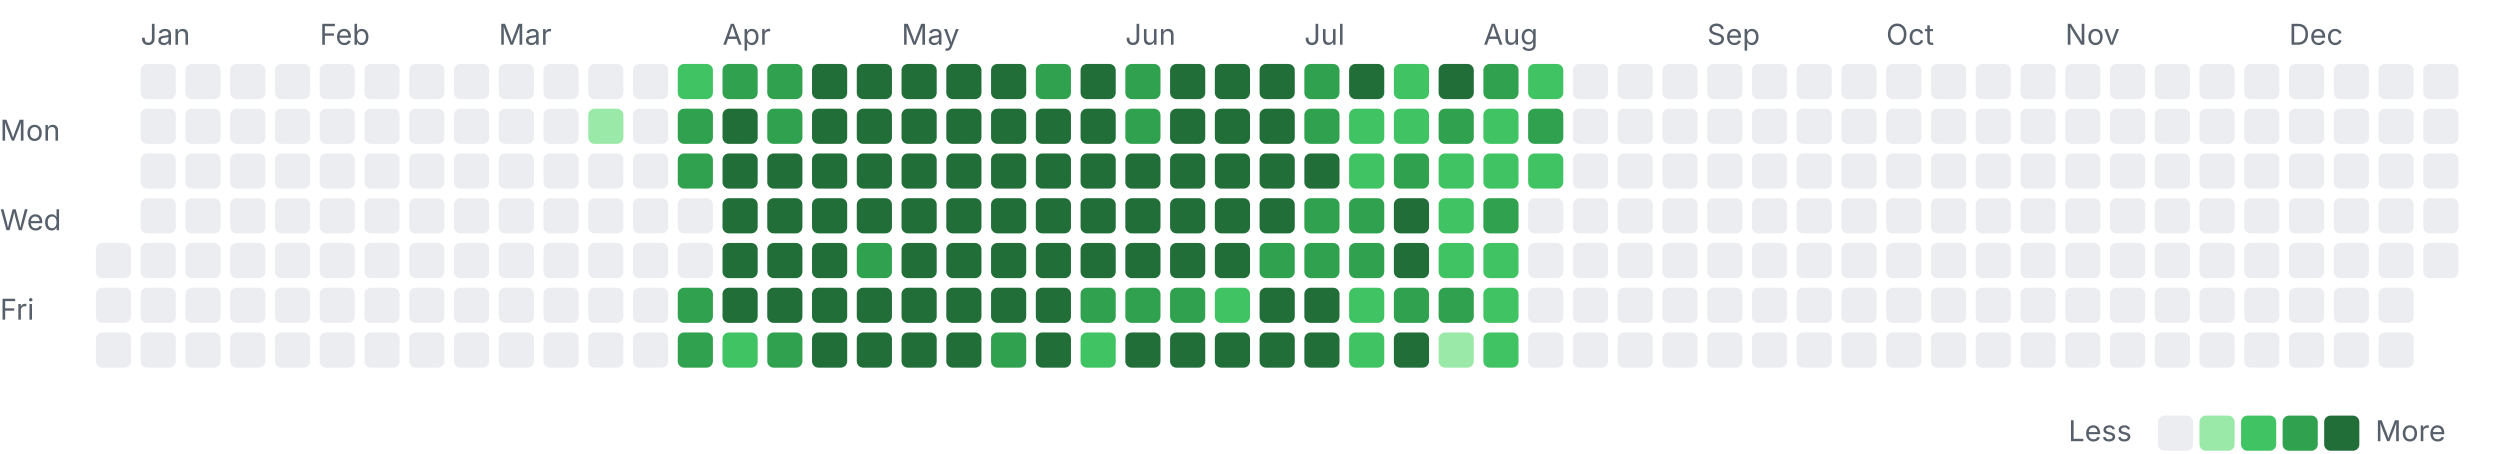
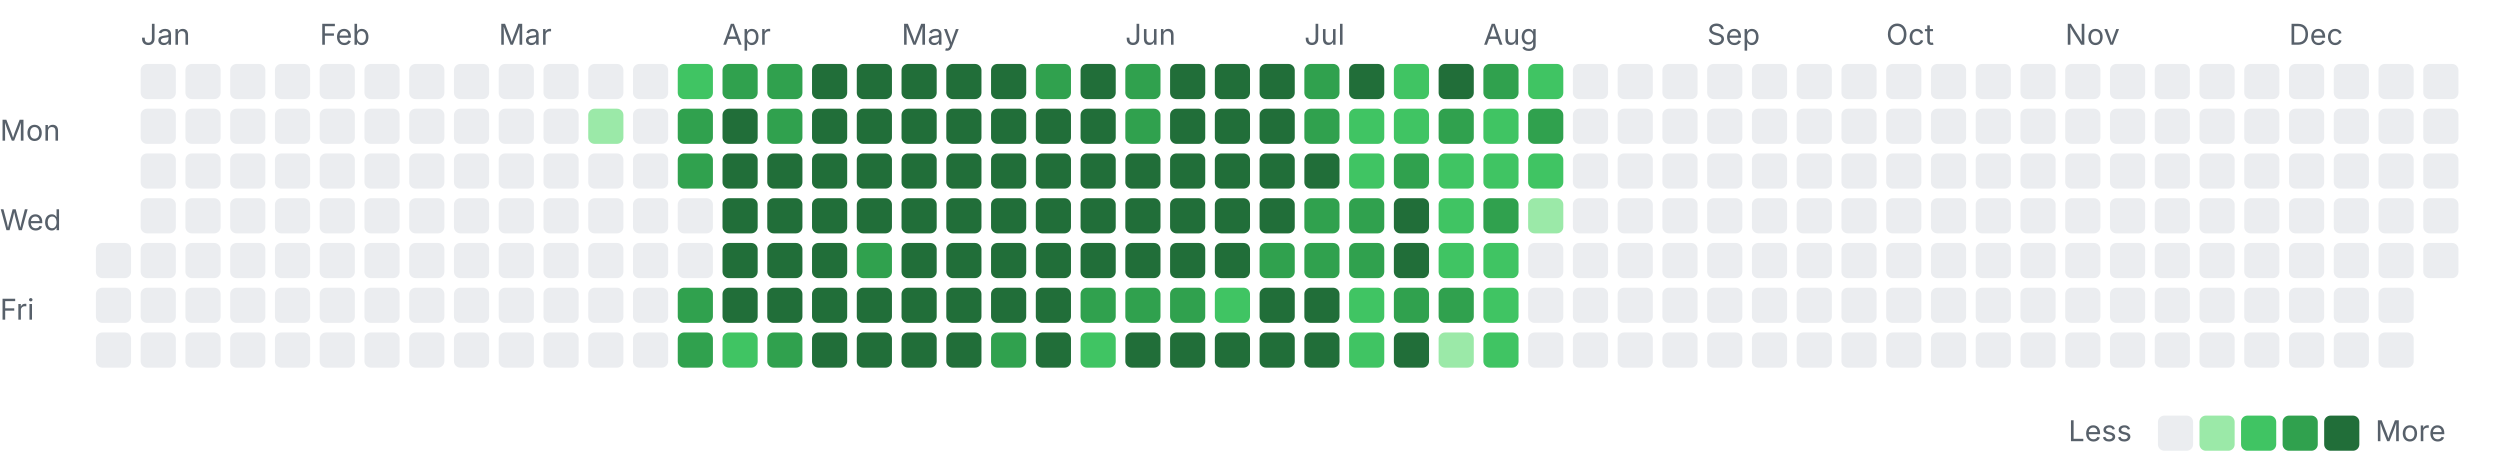
<svg xmlns="http://www.w3.org/2000/svg" width="782" height="142" viewBox="0 0 782 142">
  <style>.l0{fill:#ebedf0}.l1{fill:#9be9a8}.l2{fill:#40c463}.l3{fill:#30a14e}.l4{fill:#216e39} .lbl{fill:#57606a;font:9px -apple-system,Segoe UI,sans-serif}@media(prefers-color-scheme:dark){.l0{fill:#161b22}.l1{fill:#0e4429}.l2{fill:#006d32}.l3{fill:#26a641}.l4{fill:#39d353} .lbl{fill:#8b949e}}</style>
  <text class="lbl" x="44" y="14">Jan</text>
  <text class="lbl" x="100" y="14">Feb</text>
  <text class="lbl" x="156" y="14">Mar</text>
  <text class="lbl" x="226" y="14">Apr</text>
  <text class="lbl" x="282" y="14">May</text>
  <text class="lbl" x="352" y="14">Jun</text>
  <text class="lbl" x="408" y="14">Jul</text>
  <text class="lbl" x="464" y="14">Aug</text>
  <text class="lbl" x="534" y="14">Sep</text>
  <text class="lbl" x="590" y="14">Oct</text>
  <text class="lbl" x="646" y="14">Nov</text>
  <text class="lbl" x="716" y="14">Dec</text>
  <text class="lbl" x="0" y="44">Mon</text>
  <text class="lbl" x="0" y="72">Wed</text>
  <text class="lbl" x="0" y="100">Fri</text>
  <rect class="l0" x="30" y="76" width="11" height="11" rx="2" />
  <rect class="l0" x="30" y="90" width="11" height="11" rx="2" />
  <rect class="l0" x="30" y="104" width="11" height="11" rx="2" />
  <rect class="l0" x="44" y="20" width="11" height="11" rx="2" />
  <rect class="l0" x="44" y="34" width="11" height="11" rx="2" />
  <rect class="l0" x="44" y="48" width="11" height="11" rx="2" />
  <rect class="l0" x="44" y="62" width="11" height="11" rx="2" />
  <rect class="l0" x="44" y="76" width="11" height="11" rx="2" />
  <rect class="l0" x="44" y="90" width="11" height="11" rx="2" />
  <rect class="l0" x="44" y="104" width="11" height="11" rx="2" />
  <rect class="l0" x="58" y="20" width="11" height="11" rx="2" />
  <rect class="l0" x="58" y="34" width="11" height="11" rx="2" />
  <rect class="l0" x="58" y="48" width="11" height="11" rx="2" />
  <rect class="l0" x="58" y="62" width="11" height="11" rx="2" />
  <rect class="l0" x="58" y="76" width="11" height="11" rx="2" />
  <rect class="l0" x="58" y="90" width="11" height="11" rx="2" />
  <rect class="l0" x="58" y="104" width="11" height="11" rx="2" />
  <rect class="l0" x="72" y="20" width="11" height="11" rx="2" />
  <rect class="l0" x="72" y="34" width="11" height="11" rx="2" />
  <rect class="l0" x="72" y="48" width="11" height="11" rx="2" />
  <rect class="l0" x="72" y="62" width="11" height="11" rx="2" />
  <rect class="l0" x="72" y="76" width="11" height="11" rx="2" />
  <rect class="l0" x="72" y="90" width="11" height="11" rx="2" />
  <rect class="l0" x="72" y="104" width="11" height="11" rx="2" />
  <rect class="l0" x="86" y="20" width="11" height="11" rx="2" />
  <rect class="l0" x="86" y="34" width="11" height="11" rx="2" />
  <rect class="l0" x="86" y="48" width="11" height="11" rx="2" />
  <rect class="l0" x="86" y="62" width="11" height="11" rx="2" />
  <rect class="l0" x="86" y="76" width="11" height="11" rx="2" />
  <rect class="l0" x="86" y="90" width="11" height="11" rx="2" />
  <rect class="l0" x="86" y="104" width="11" height="11" rx="2" />
  <rect class="l0" x="100" y="20" width="11" height="11" rx="2" />
  <rect class="l0" x="100" y="34" width="11" height="11" rx="2" />
  <rect class="l0" x="100" y="48" width="11" height="11" rx="2" />
  <rect class="l0" x="100" y="62" width="11" height="11" rx="2" />
  <rect class="l0" x="100" y="76" width="11" height="11" rx="2" />
  <rect class="l0" x="100" y="90" width="11" height="11" rx="2" />
  <rect class="l0" x="100" y="104" width="11" height="11" rx="2" />
  <rect class="l0" x="114" y="20" width="11" height="11" rx="2" />
  <rect class="l0" x="114" y="34" width="11" height="11" rx="2" />
  <rect class="l0" x="114" y="48" width="11" height="11" rx="2" />
  <rect class="l0" x="114" y="62" width="11" height="11" rx="2" />
  <rect class="l0" x="114" y="76" width="11" height="11" rx="2" />
  <rect class="l0" x="114" y="90" width="11" height="11" rx="2" />
  <rect class="l0" x="114" y="104" width="11" height="11" rx="2" />
  <rect class="l0" x="128" y="20" width="11" height="11" rx="2" />
  <rect class="l0" x="128" y="34" width="11" height="11" rx="2" />
  <rect class="l0" x="128" y="48" width="11" height="11" rx="2" />
  <rect class="l0" x="128" y="62" width="11" height="11" rx="2" />
  <rect class="l0" x="128" y="76" width="11" height="11" rx="2" />
  <rect class="l0" x="128" y="90" width="11" height="11" rx="2" />
  <rect class="l0" x="128" y="104" width="11" height="11" rx="2" />
  <rect class="l0" x="142" y="20" width="11" height="11" rx="2" />
  <rect class="l0" x="142" y="34" width="11" height="11" rx="2" />
  <rect class="l0" x="142" y="48" width="11" height="11" rx="2" />
  <rect class="l0" x="142" y="62" width="11" height="11" rx="2" />
  <rect class="l0" x="142" y="76" width="11" height="11" rx="2" />
  <rect class="l0" x="142" y="90" width="11" height="11" rx="2" />
  <rect class="l0" x="142" y="104" width="11" height="11" rx="2" />
  <rect class="l0" x="156" y="20" width="11" height="11" rx="2" />
  <rect class="l0" x="156" y="34" width="11" height="11" rx="2" />
  <rect class="l0" x="156" y="48" width="11" height="11" rx="2" />
  <rect class="l0" x="156" y="62" width="11" height="11" rx="2" />
  <rect class="l0" x="156" y="76" width="11" height="11" rx="2" />
  <rect class="l0" x="156" y="90" width="11" height="11" rx="2" />
  <rect class="l0" x="156" y="104" width="11" height="11" rx="2" />
  <rect class="l0" x="170" y="20" width="11" height="11" rx="2" />
  <rect class="l0" x="170" y="34" width="11" height="11" rx="2" />
  <rect class="l0" x="170" y="48" width="11" height="11" rx="2" />
  <rect class="l0" x="170" y="62" width="11" height="11" rx="2" />
  <rect class="l0" x="170" y="76" width="11" height="11" rx="2" />
  <rect class="l0" x="170" y="90" width="11" height="11" rx="2" />
  <rect class="l0" x="170" y="104" width="11" height="11" rx="2" />
  <rect class="l0" x="184" y="20" width="11" height="11" rx="2" />
  <rect class="l1" x="184" y="34" width="11" height="11" rx="2" />
  <rect class="l0" x="184" y="48" width="11" height="11" rx="2" />
  <rect class="l0" x="184" y="62" width="11" height="11" rx="2" />
  <rect class="l0" x="184" y="76" width="11" height="11" rx="2" />
  <rect class="l0" x="184" y="90" width="11" height="11" rx="2" />
  <rect class="l0" x="184" y="104" width="11" height="11" rx="2" />
  <rect class="l0" x="198" y="20" width="11" height="11" rx="2" />
  <rect class="l0" x="198" y="34" width="11" height="11" rx="2" />
  <rect class="l0" x="198" y="48" width="11" height="11" rx="2" />
  <rect class="l0" x="198" y="62" width="11" height="11" rx="2" />
  <rect class="l0" x="198" y="76" width="11" height="11" rx="2" />
  <rect class="l0" x="198" y="90" width="11" height="11" rx="2" />
  <rect class="l0" x="198" y="104" width="11" height="11" rx="2" />
  <rect class="l2" x="212" y="20" width="11" height="11" rx="2" />
  <rect class="l3" x="212" y="34" width="11" height="11" rx="2" />
  <rect class="l3" x="212" y="48" width="11" height="11" rx="2" />
  <rect class="l0" x="212" y="62" width="11" height="11" rx="2" />
  <rect class="l0" x="212" y="76" width="11" height="11" rx="2" />
  <rect class="l3" x="212" y="90" width="11" height="11" rx="2" />
  <rect class="l3" x="212" y="104" width="11" height="11" rx="2" />
  <rect class="l3" x="226" y="20" width="11" height="11" rx="2" />
  <rect class="l4" x="226" y="34" width="11" height="11" rx="2" />
  <rect class="l4" x="226" y="48" width="11" height="11" rx="2" />
  <rect class="l4" x="226" y="62" width="11" height="11" rx="2" />
  <rect class="l4" x="226" y="76" width="11" height="11" rx="2" />
  <rect class="l4" x="226" y="90" width="11" height="11" rx="2" />
  <rect class="l2" x="226" y="104" width="11" height="11" rx="2" />
  <rect class="l3" x="240" y="20" width="11" height="11" rx="2" />
  <rect class="l3" x="240" y="34" width="11" height="11" rx="2" />
  <rect class="l4" x="240" y="48" width="11" height="11" rx="2" />
  <rect class="l4" x="240" y="62" width="11" height="11" rx="2" />
  <rect class="l4" x="240" y="76" width="11" height="11" rx="2" />
  <rect class="l4" x="240" y="90" width="11" height="11" rx="2" />
  <rect class="l3" x="240" y="104" width="11" height="11" rx="2" />
  <rect class="l4" x="254" y="20" width="11" height="11" rx="2" />
  <rect class="l4" x="254" y="34" width="11" height="11" rx="2" />
  <rect class="l4" x="254" y="48" width="11" height="11" rx="2" />
  <rect class="l4" x="254" y="62" width="11" height="11" rx="2" />
  <rect class="l4" x="254" y="76" width="11" height="11" rx="2" />
  <rect class="l4" x="254" y="90" width="11" height="11" rx="2" />
  <rect class="l4" x="254" y="104" width="11" height="11" rx="2" />
  <rect class="l4" x="268" y="20" width="11" height="11" rx="2" />
  <rect class="l4" x="268" y="34" width="11" height="11" rx="2" />
  <rect class="l4" x="268" y="48" width="11" height="11" rx="2" />
  <rect class="l4" x="268" y="62" width="11" height="11" rx="2" />
  <rect class="l3" x="268" y="76" width="11" height="11" rx="2" />
  <rect class="l4" x="268" y="90" width="11" height="11" rx="2" />
  <rect class="l4" x="268" y="104" width="11" height="11" rx="2" />
  <rect class="l4" x="282" y="20" width="11" height="11" rx="2" />
  <rect class="l4" x="282" y="34" width="11" height="11" rx="2" />
  <rect class="l4" x="282" y="48" width="11" height="11" rx="2" />
  <rect class="l4" x="282" y="62" width="11" height="11" rx="2" />
  <rect class="l4" x="282" y="76" width="11" height="11" rx="2" />
  <rect class="l4" x="282" y="90" width="11" height="11" rx="2" />
  <rect class="l4" x="282" y="104" width="11" height="11" rx="2" />
  <rect class="l4" x="296" y="20" width="11" height="11" rx="2" />
  <rect class="l4" x="296" y="34" width="11" height="11" rx="2" />
  <rect class="l4" x="296" y="48" width="11" height="11" rx="2" />
  <rect class="l4" x="296" y="62" width="11" height="11" rx="2" />
  <rect class="l4" x="296" y="76" width="11" height="11" rx="2" />
  <rect class="l4" x="296" y="90" width="11" height="11" rx="2" />
  <rect class="l4" x="296" y="104" width="11" height="11" rx="2" />
  <rect class="l4" x="310" y="20" width="11" height="11" rx="2" />
  <rect class="l4" x="310" y="34" width="11" height="11" rx="2" />
  <rect class="l4" x="310" y="48" width="11" height="11" rx="2" />
  <rect class="l4" x="310" y="62" width="11" height="11" rx="2" />
  <rect class="l4" x="310" y="76" width="11" height="11" rx="2" />
  <rect class="l4" x="310" y="90" width="11" height="11" rx="2" />
  <rect class="l3" x="310" y="104" width="11" height="11" rx="2" />
  <rect class="l3" x="324" y="20" width="11" height="11" rx="2" />
  <rect class="l4" x="324" y="34" width="11" height="11" rx="2" />
  <rect class="l4" x="324" y="48" width="11" height="11" rx="2" />
  <rect class="l4" x="324" y="62" width="11" height="11" rx="2" />
  <rect class="l4" x="324" y="76" width="11" height="11" rx="2" />
  <rect class="l4" x="324" y="90" width="11" height="11" rx="2" />
  <rect class="l4" x="324" y="104" width="11" height="11" rx="2" />
  <rect class="l4" x="338" y="20" width="11" height="11" rx="2" />
  <rect class="l4" x="338" y="34" width="11" height="11" rx="2" />
  <rect class="l4" x="338" y="48" width="11" height="11" rx="2" />
  <rect class="l4" x="338" y="62" width="11" height="11" rx="2" />
  <rect class="l4" x="338" y="76" width="11" height="11" rx="2" />
  <rect class="l3" x="338" y="90" width="11" height="11" rx="2" />
  <rect class="l2" x="338" y="104" width="11" height="11" rx="2" />
  <rect class="l3" x="352" y="20" width="11" height="11" rx="2" />
  <rect class="l3" x="352" y="34" width="11" height="11" rx="2" />
  <rect class="l4" x="352" y="48" width="11" height="11" rx="2" />
  <rect class="l4" x="352" y="62" width="11" height="11" rx="2" />
  <rect class="l4" x="352" y="76" width="11" height="11" rx="2" />
  <rect class="l3" x="352" y="90" width="11" height="11" rx="2" />
  <rect class="l4" x="352" y="104" width="11" height="11" rx="2" />
  <rect class="l4" x="366" y="20" width="11" height="11" rx="2" />
  <rect class="l4" x="366" y="34" width="11" height="11" rx="2" />
  <rect class="l4" x="366" y="48" width="11" height="11" rx="2" />
  <rect class="l4" x="366" y="62" width="11" height="11" rx="2" />
  <rect class="l4" x="366" y="76" width="11" height="11" rx="2" />
  <rect class="l3" x="366" y="90" width="11" height="11" rx="2" />
  <rect class="l4" x="366" y="104" width="11" height="11" rx="2" />
  <rect class="l4" x="380" y="20" width="11" height="11" rx="2" />
  <rect class="l4" x="380" y="34" width="11" height="11" rx="2" />
  <rect class="l4" x="380" y="48" width="11" height="11" rx="2" />
  <rect class="l4" x="380" y="62" width="11" height="11" rx="2" />
  <rect class="l4" x="380" y="76" width="11" height="11" rx="2" />
  <rect class="l2" x="380" y="90" width="11" height="11" rx="2" />
  <rect class="l4" x="380" y="104" width="11" height="11" rx="2" />
  <rect class="l4" x="394" y="20" width="11" height="11" rx="2" />
  <rect class="l4" x="394" y="34" width="11" height="11" rx="2" />
  <rect class="l4" x="394" y="48" width="11" height="11" rx="2" />
  <rect class="l4" x="394" y="62" width="11" height="11" rx="2" />
  <rect class="l3" x="394" y="76" width="11" height="11" rx="2" />
  <rect class="l4" x="394" y="90" width="11" height="11" rx="2" />
  <rect class="l4" x="394" y="104" width="11" height="11" rx="2" />
  <rect class="l3" x="408" y="20" width="11" height="11" rx="2" />
  <rect class="l3" x="408" y="34" width="11" height="11" rx="2" />
  <rect class="l4" x="408" y="48" width="11" height="11" rx="2" />
  <rect class="l3" x="408" y="62" width="11" height="11" rx="2" />
  <rect class="l3" x="408" y="76" width="11" height="11" rx="2" />
  <rect class="l4" x="408" y="90" width="11" height="11" rx="2" />
  <rect class="l4" x="408" y="104" width="11" height="11" rx="2" />
  <rect class="l4" x="422" y="20" width="11" height="11" rx="2" />
  <rect class="l2" x="422" y="34" width="11" height="11" rx="2" />
  <rect class="l2" x="422" y="48" width="11" height="11" rx="2" />
  <rect class="l3" x="422" y="62" width="11" height="11" rx="2" />
  <rect class="l3" x="422" y="76" width="11" height="11" rx="2" />
  <rect class="l2" x="422" y="90" width="11" height="11" rx="2" />
  <rect class="l2" x="422" y="104" width="11" height="11" rx="2" />
  <rect class="l2" x="436" y="20" width="11" height="11" rx="2" />
  <rect class="l2" x="436" y="34" width="11" height="11" rx="2" />
  <rect class="l3" x="436" y="48" width="11" height="11" rx="2" />
  <rect class="l4" x="436" y="62" width="11" height="11" rx="2" />
  <rect class="l4" x="436" y="76" width="11" height="11" rx="2" />
  <rect class="l3" x="436" y="90" width="11" height="11" rx="2" />
  <rect class="l4" x="436" y="104" width="11" height="11" rx="2" />
  <rect class="l4" x="450" y="20" width="11" height="11" rx="2" />
  <rect class="l3" x="450" y="34" width="11" height="11" rx="2" />
  <rect class="l2" x="450" y="48" width="11" height="11" rx="2" />
  <rect class="l2" x="450" y="62" width="11" height="11" rx="2" />
  <rect class="l2" x="450" y="76" width="11" height="11" rx="2" />
  <rect class="l3" x="450" y="90" width="11" height="11" rx="2" />
  <rect class="l1" x="450" y="104" width="11" height="11" rx="2" />
  <rect class="l3" x="464" y="20" width="11" height="11" rx="2" />
  <rect class="l2" x="464" y="34" width="11" height="11" rx="2" />
  <rect class="l2" x="464" y="48" width="11" height="11" rx="2" />
  <rect class="l3" x="464" y="62" width="11" height="11" rx="2" />
  <rect class="l2" x="464" y="76" width="11" height="11" rx="2" />
  <rect class="l2" x="464" y="90" width="11" height="11" rx="2" />
  <rect class="l2" x="464" y="104" width="11" height="11" rx="2" />
  <rect class="l2" x="478" y="20" width="11" height="11" rx="2" />
  <rect class="l3" x="478" y="34" width="11" height="11" rx="2" />
  <rect class="l2" x="478" y="48" width="11" height="11" rx="2" />
-   <rect class="l0" x="478" y="62" width="11" height="11" rx="2" />
+   <rect class="l1" x="478" y="62" width="11" height="11" rx="2" />
  <rect class="l0" x="478" y="76" width="11" height="11" rx="2" />
  <rect class="l0" x="478" y="90" width="11" height="11" rx="2" />
  <rect class="l0" x="478" y="104" width="11" height="11" rx="2" />
  <rect class="l0" x="492" y="20" width="11" height="11" rx="2" />
  <rect class="l0" x="492" y="34" width="11" height="11" rx="2" />
  <rect class="l0" x="492" y="48" width="11" height="11" rx="2" />
  <rect class="l0" x="492" y="62" width="11" height="11" rx="2" />
  <rect class="l0" x="492" y="76" width="11" height="11" rx="2" />
  <rect class="l0" x="492" y="90" width="11" height="11" rx="2" />
  <rect class="l0" x="492" y="104" width="11" height="11" rx="2" />
  <rect class="l0" x="506" y="20" width="11" height="11" rx="2" />
  <rect class="l0" x="506" y="34" width="11" height="11" rx="2" />
  <rect class="l0" x="506" y="48" width="11" height="11" rx="2" />
  <rect class="l0" x="506" y="62" width="11" height="11" rx="2" />
  <rect class="l0" x="506" y="76" width="11" height="11" rx="2" />
  <rect class="l0" x="506" y="90" width="11" height="11" rx="2" />
  <rect class="l0" x="506" y="104" width="11" height="11" rx="2" />
  <rect class="l0" x="520" y="20" width="11" height="11" rx="2" />
  <rect class="l0" x="520" y="34" width="11" height="11" rx="2" />
  <rect class="l0" x="520" y="48" width="11" height="11" rx="2" />
  <rect class="l0" x="520" y="62" width="11" height="11" rx="2" />
  <rect class="l0" x="520" y="76" width="11" height="11" rx="2" />
  <rect class="l0" x="520" y="90" width="11" height="11" rx="2" />
  <rect class="l0" x="520" y="104" width="11" height="11" rx="2" />
  <rect class="l0" x="534" y="20" width="11" height="11" rx="2" />
  <rect class="l0" x="534" y="34" width="11" height="11" rx="2" />
  <rect class="l0" x="534" y="48" width="11" height="11" rx="2" />
  <rect class="l0" x="534" y="62" width="11" height="11" rx="2" />
  <rect class="l0" x="534" y="76" width="11" height="11" rx="2" />
  <rect class="l0" x="534" y="90" width="11" height="11" rx="2" />
  <rect class="l0" x="534" y="104" width="11" height="11" rx="2" />
  <rect class="l0" x="548" y="20" width="11" height="11" rx="2" />
  <rect class="l0" x="548" y="34" width="11" height="11" rx="2" />
  <rect class="l0" x="548" y="48" width="11" height="11" rx="2" />
  <rect class="l0" x="548" y="62" width="11" height="11" rx="2" />
  <rect class="l0" x="548" y="76" width="11" height="11" rx="2" />
  <rect class="l0" x="548" y="90" width="11" height="11" rx="2" />
  <rect class="l0" x="548" y="104" width="11" height="11" rx="2" />
  <rect class="l0" x="562" y="20" width="11" height="11" rx="2" />
  <rect class="l0" x="562" y="34" width="11" height="11" rx="2" />
  <rect class="l0" x="562" y="48" width="11" height="11" rx="2" />
  <rect class="l0" x="562" y="62" width="11" height="11" rx="2" />
  <rect class="l0" x="562" y="76" width="11" height="11" rx="2" />
  <rect class="l0" x="562" y="90" width="11" height="11" rx="2" />
  <rect class="l0" x="562" y="104" width="11" height="11" rx="2" />
  <rect class="l0" x="576" y="20" width="11" height="11" rx="2" />
  <rect class="l0" x="576" y="34" width="11" height="11" rx="2" />
  <rect class="l0" x="576" y="48" width="11" height="11" rx="2" />
  <rect class="l0" x="576" y="62" width="11" height="11" rx="2" />
  <rect class="l0" x="576" y="76" width="11" height="11" rx="2" />
  <rect class="l0" x="576" y="90" width="11" height="11" rx="2" />
  <rect class="l0" x="576" y="104" width="11" height="11" rx="2" />
  <rect class="l0" x="590" y="20" width="11" height="11" rx="2" />
  <rect class="l0" x="590" y="34" width="11" height="11" rx="2" />
  <rect class="l0" x="590" y="48" width="11" height="11" rx="2" />
  <rect class="l0" x="590" y="62" width="11" height="11" rx="2" />
  <rect class="l0" x="590" y="76" width="11" height="11" rx="2" />
  <rect class="l0" x="590" y="90" width="11" height="11" rx="2" />
  <rect class="l0" x="590" y="104" width="11" height="11" rx="2" />
  <rect class="l0" x="604" y="20" width="11" height="11" rx="2" />
  <rect class="l0" x="604" y="34" width="11" height="11" rx="2" />
  <rect class="l0" x="604" y="48" width="11" height="11" rx="2" />
  <rect class="l0" x="604" y="62" width="11" height="11" rx="2" />
  <rect class="l0" x="604" y="76" width="11" height="11" rx="2" />
  <rect class="l0" x="604" y="90" width="11" height="11" rx="2" />
  <rect class="l0" x="604" y="104" width="11" height="11" rx="2" />
  <rect class="l0" x="618" y="20" width="11" height="11" rx="2" />
  <rect class="l0" x="618" y="34" width="11" height="11" rx="2" />
  <rect class="l0" x="618" y="48" width="11" height="11" rx="2" />
  <rect class="l0" x="618" y="62" width="11" height="11" rx="2" />
  <rect class="l0" x="618" y="76" width="11" height="11" rx="2" />
  <rect class="l0" x="618" y="90" width="11" height="11" rx="2" />
  <rect class="l0" x="618" y="104" width="11" height="11" rx="2" />
  <rect class="l0" x="632" y="20" width="11" height="11" rx="2" />
  <rect class="l0" x="632" y="34" width="11" height="11" rx="2" />
  <rect class="l0" x="632" y="48" width="11" height="11" rx="2" />
  <rect class="l0" x="632" y="62" width="11" height="11" rx="2" />
  <rect class="l0" x="632" y="76" width="11" height="11" rx="2" />
  <rect class="l0" x="632" y="90" width="11" height="11" rx="2" />
  <rect class="l0" x="632" y="104" width="11" height="11" rx="2" />
  <rect class="l0" x="646" y="20" width="11" height="11" rx="2" />
  <rect class="l0" x="646" y="34" width="11" height="11" rx="2" />
  <rect class="l0" x="646" y="48" width="11" height="11" rx="2" />
  <rect class="l0" x="646" y="62" width="11" height="11" rx="2" />
  <rect class="l0" x="646" y="76" width="11" height="11" rx="2" />
  <rect class="l0" x="646" y="90" width="11" height="11" rx="2" />
  <rect class="l0" x="646" y="104" width="11" height="11" rx="2" />
  <rect class="l0" x="660" y="20" width="11" height="11" rx="2" />
  <rect class="l0" x="660" y="34" width="11" height="11" rx="2" />
  <rect class="l0" x="660" y="48" width="11" height="11" rx="2" />
  <rect class="l0" x="660" y="62" width="11" height="11" rx="2" />
  <rect class="l0" x="660" y="76" width="11" height="11" rx="2" />
  <rect class="l0" x="660" y="90" width="11" height="11" rx="2" />
  <rect class="l0" x="660" y="104" width="11" height="11" rx="2" />
  <rect class="l0" x="674" y="20" width="11" height="11" rx="2" />
  <rect class="l0" x="674" y="34" width="11" height="11" rx="2" />
  <rect class="l0" x="674" y="48" width="11" height="11" rx="2" />
  <rect class="l0" x="674" y="62" width="11" height="11" rx="2" />
  <rect class="l0" x="674" y="76" width="11" height="11" rx="2" />
  <rect class="l0" x="674" y="90" width="11" height="11" rx="2" />
  <rect class="l0" x="674" y="104" width="11" height="11" rx="2" />
  <rect class="l0" x="688" y="20" width="11" height="11" rx="2" />
  <rect class="l0" x="688" y="34" width="11" height="11" rx="2" />
  <rect class="l0" x="688" y="48" width="11" height="11" rx="2" />
  <rect class="l0" x="688" y="62" width="11" height="11" rx="2" />
  <rect class="l0" x="688" y="76" width="11" height="11" rx="2" />
  <rect class="l0" x="688" y="90" width="11" height="11" rx="2" />
  <rect class="l0" x="688" y="104" width="11" height="11" rx="2" />
  <rect class="l0" x="702" y="20" width="11" height="11" rx="2" />
  <rect class="l0" x="702" y="34" width="11" height="11" rx="2" />
  <rect class="l0" x="702" y="48" width="11" height="11" rx="2" />
  <rect class="l0" x="702" y="62" width="11" height="11" rx="2" />
  <rect class="l0" x="702" y="76" width="11" height="11" rx="2" />
  <rect class="l0" x="702" y="90" width="11" height="11" rx="2" />
  <rect class="l0" x="702" y="104" width="11" height="11" rx="2" />
  <rect class="l0" x="716" y="20" width="11" height="11" rx="2" />
  <rect class="l0" x="716" y="34" width="11" height="11" rx="2" />
  <rect class="l0" x="716" y="48" width="11" height="11" rx="2" />
  <rect class="l0" x="716" y="62" width="11" height="11" rx="2" />
  <rect class="l0" x="716" y="76" width="11" height="11" rx="2" />
  <rect class="l0" x="716" y="90" width="11" height="11" rx="2" />
  <rect class="l0" x="716" y="104" width="11" height="11" rx="2" />
  <rect class="l0" x="730" y="20" width="11" height="11" rx="2" />
  <rect class="l0" x="730" y="34" width="11" height="11" rx="2" />
  <rect class="l0" x="730" y="48" width="11" height="11" rx="2" />
  <rect class="l0" x="730" y="62" width="11" height="11" rx="2" />
  <rect class="l0" x="730" y="76" width="11" height="11" rx="2" />
  <rect class="l0" x="730" y="90" width="11" height="11" rx="2" />
  <rect class="l0" x="730" y="104" width="11" height="11" rx="2" />
  <rect class="l0" x="744" y="20" width="11" height="11" rx="2" />
  <rect class="l0" x="744" y="34" width="11" height="11" rx="2" />
  <rect class="l0" x="744" y="48" width="11" height="11" rx="2" />
  <rect class="l0" x="744" y="62" width="11" height="11" rx="2" />
  <rect class="l0" x="744" y="76" width="11" height="11" rx="2" />
  <rect class="l0" x="744" y="90" width="11" height="11" rx="2" />
  <rect class="l0" x="744" y="104" width="11" height="11" rx="2" />
  <rect class="l0" x="758" y="20" width="11" height="11" rx="2" />
  <rect class="l0" x="758" y="34" width="11" height="11" rx="2" />
  <rect class="l0" x="758" y="48" width="11" height="11" rx="2" />
  <rect class="l0" x="758" y="62" width="11" height="11" rx="2" />
  <rect class="l0" x="758" y="76" width="11" height="11" rx="2" />
  <text class="lbl" x="647" y="138">Less</text>
  <rect class="l0" x="675" y="130" width="11" height="11" rx="2" />
  <rect class="l1" x="688" y="130" width="11" height="11" rx="2" />
  <rect class="l2" x="701" y="130" width="11" height="11" rx="2" />
  <rect class="l3" x="714" y="130" width="11" height="11" rx="2" />
  <rect class="l4" x="727" y="130" width="11" height="11" rx="2" />
  <text class="lbl" x="743" y="138">More</text>
</svg>
